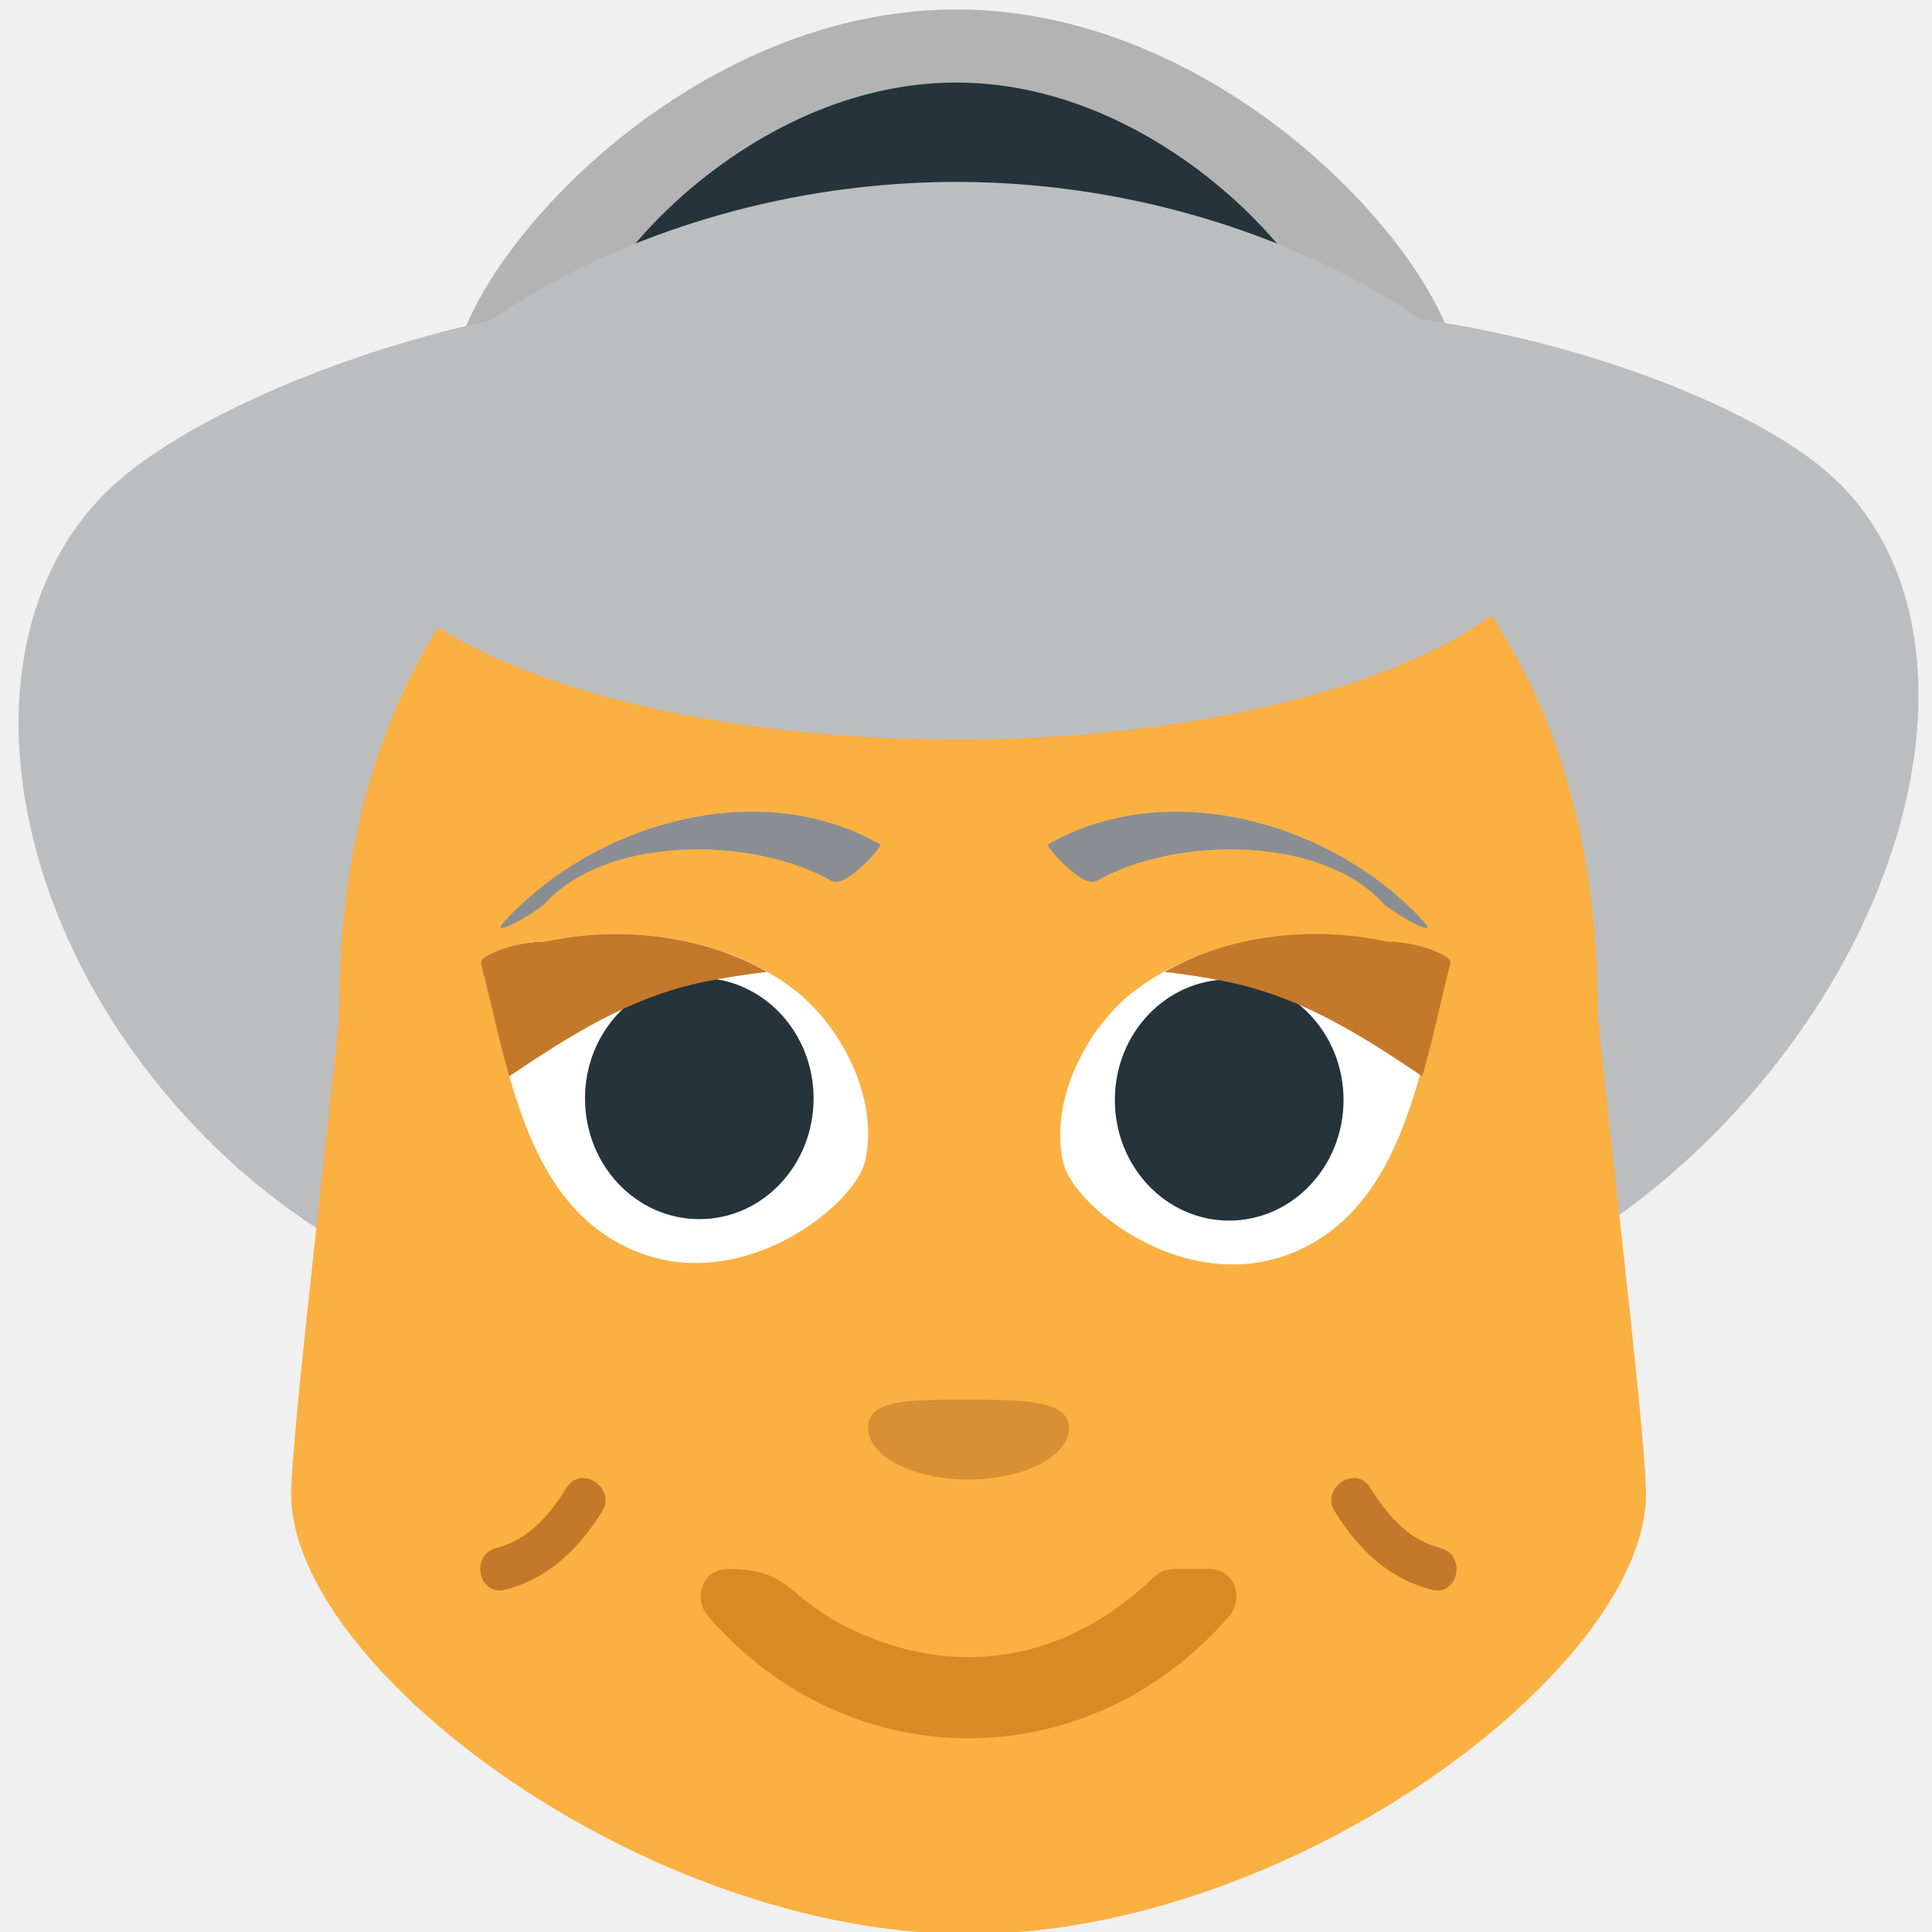
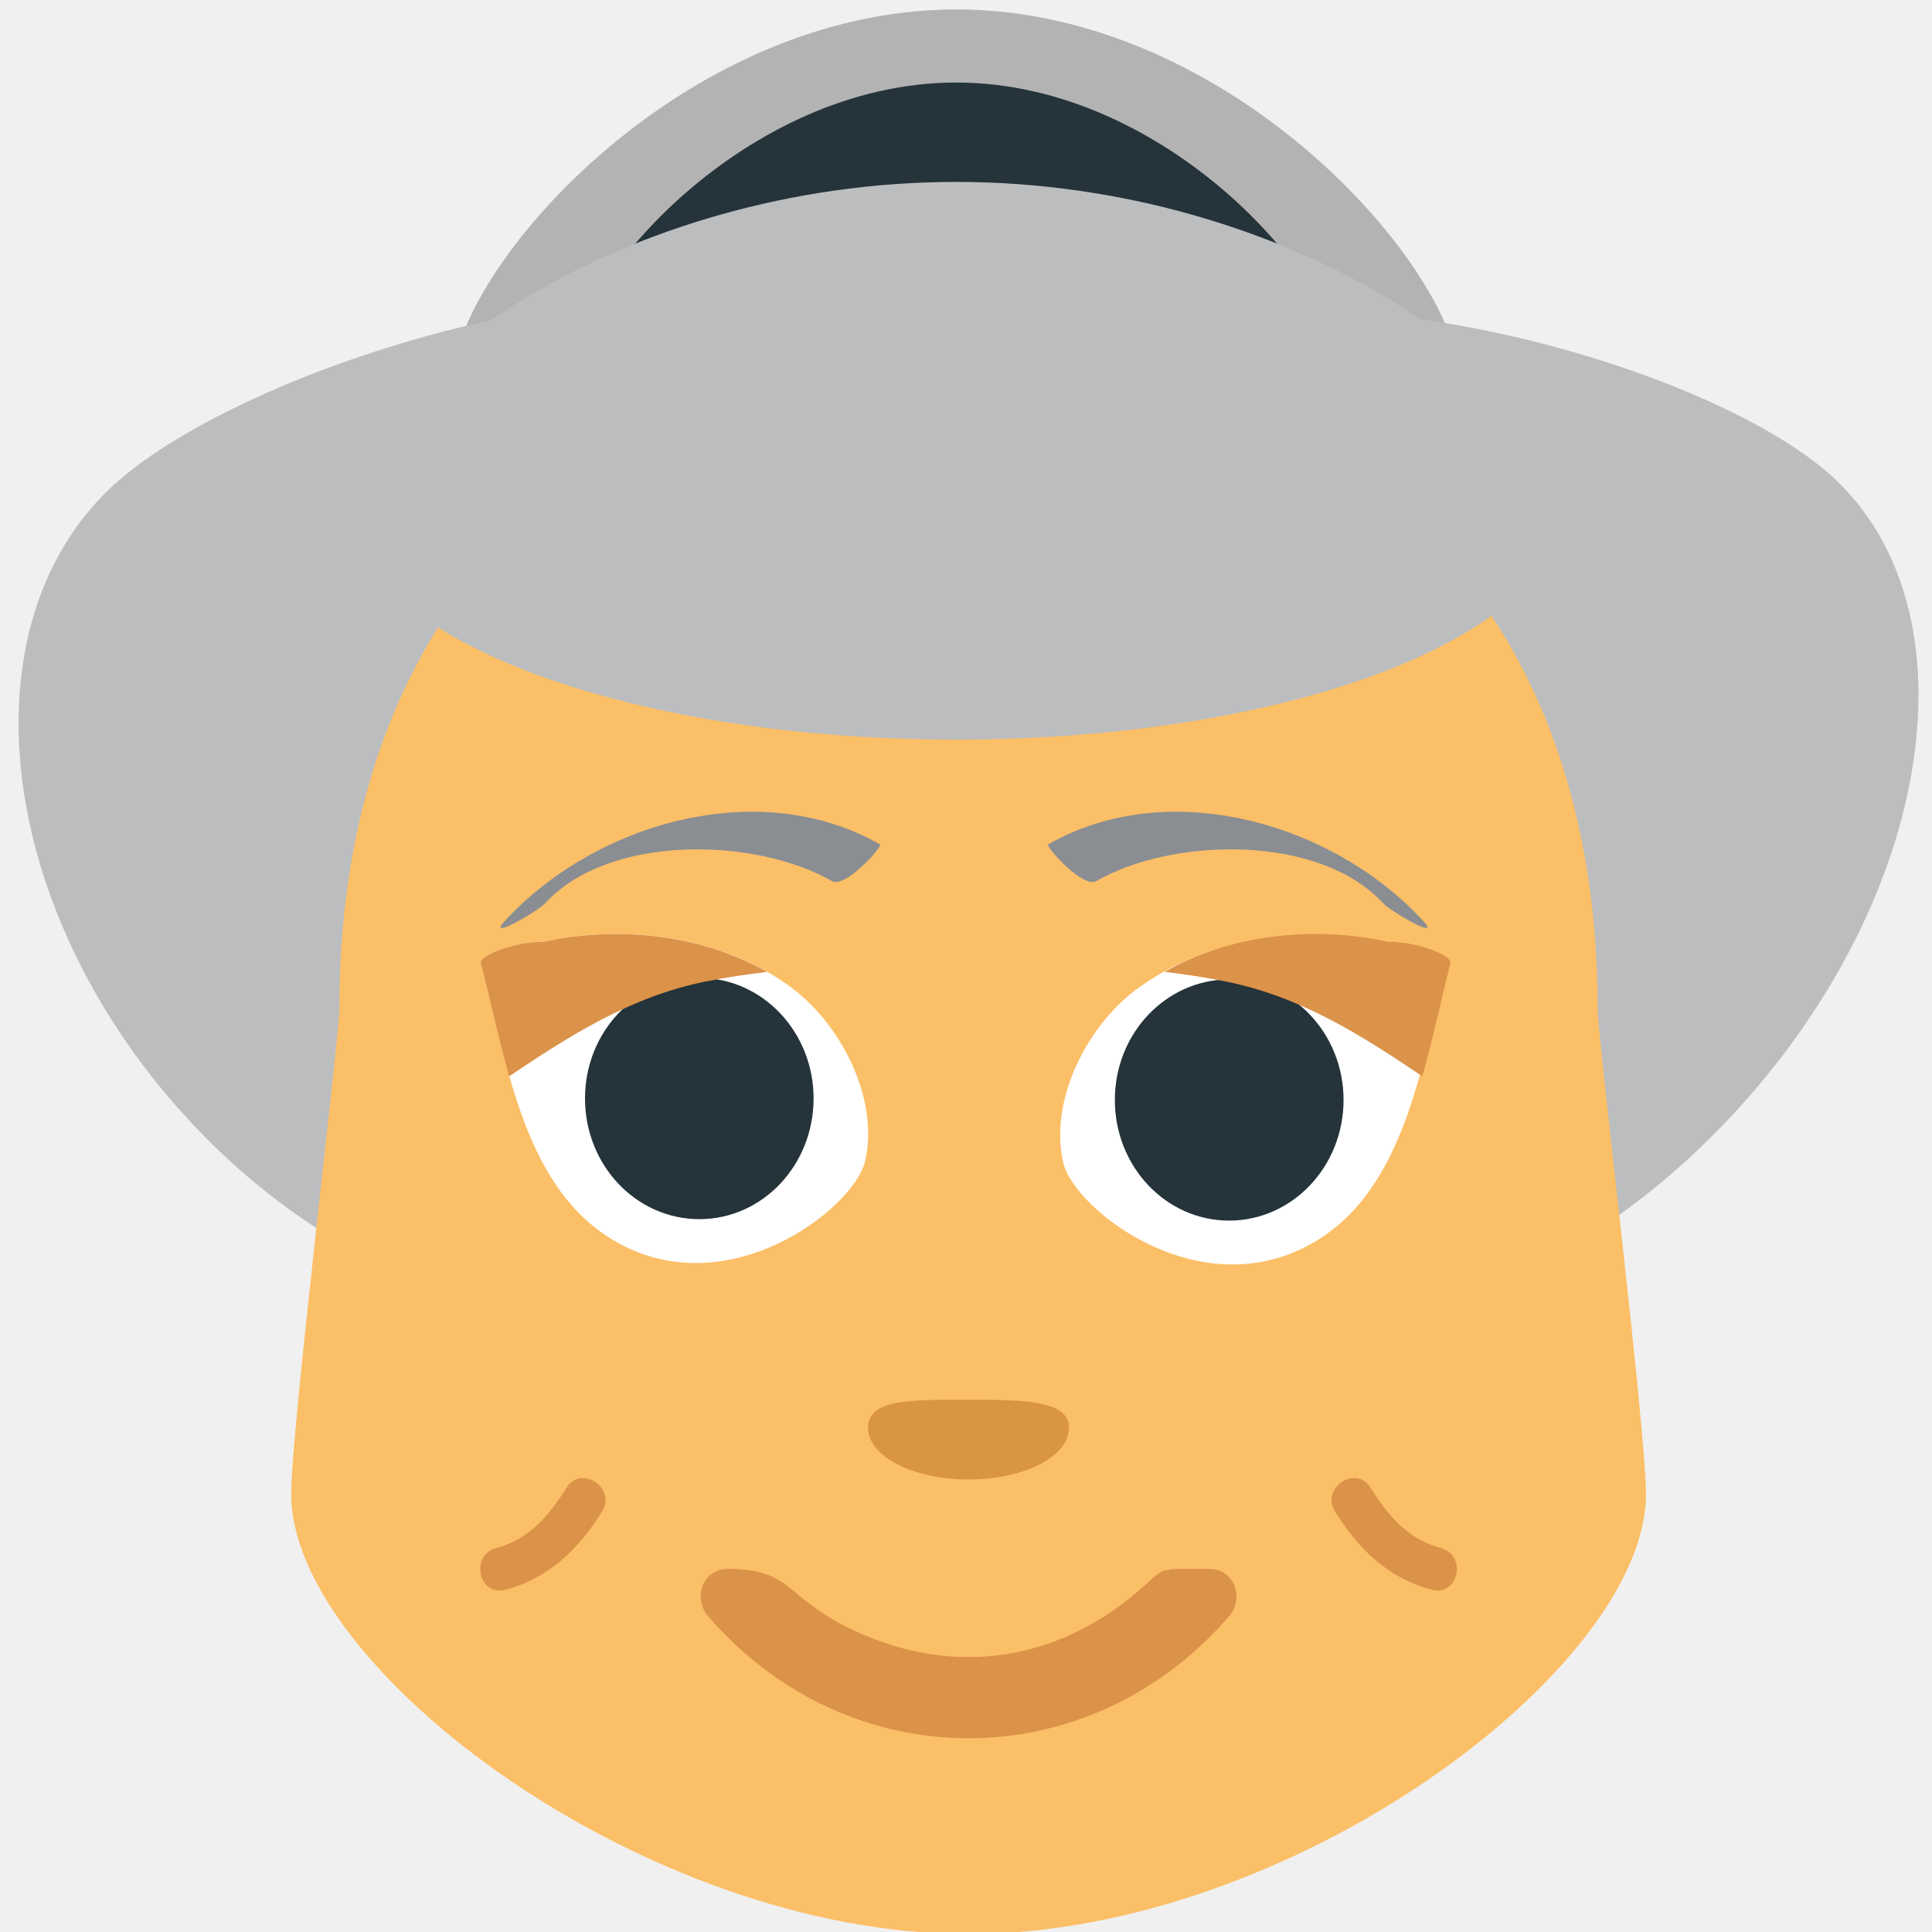
<svg xmlns="http://www.w3.org/2000/svg" viewBox="0 0 64 64" enable-background="new 0 0 64 64">
  <g transform="translate(-.229.187)">
-     <path d="m15.239 12.386c0 3.541 7.458 6.407 16.668 6.407 9.202 0 16.661-2.866 16.661-6.407 0-3.535-7.459-12.26-16.661-12.26-9.21 0-16.668 8.725-16.668 12.26" fill="#b3b3b3" />
-     <path d="m19.241 11.862c0 2.691 5.666 4.868 12.665 4.868 6.992 0 12.66-2.177 12.66-4.868 0-2.686-5.668-9.315-12.66-9.315-6.999 0-12.665 6.63-12.665 9.315" fill="#25333a" />
+     <path fill="#b3b3b3" d="m15.239 12.386c0 3.541 7.458 6.407 16.668 6.407 9.202 0 16.661-2.866 16.661-6.407 0-3.535-7.459-12.26-16.661-12.26-9.21 0-16.668 8.725-16.668 12.26" />
+     <path fill="#25333a" d="m19.241 11.862c0 2.691 5.666 4.868 12.665 4.868 6.991 0 12.659-2.177 12.659-4.868 0-2.686-5.668-9.315-12.659-9.315-6.999 0-12.665 6.63-12.665 9.315" />
    <g fill="#bcbdbf">
-       <path d="m4.165 15.726c-5.071 4.424-4.243 13.682 1.862 20.682 6.11 7 15.16 9.08 20.247 4.651 5.071-4.427 12.643-21.02 6.538-28.01-6.115-6.997-23.567-1.747-28.647 2.681" />
-       <path d="m60.752 15.446c4.914 4.242 3.723 13.536-2.655 20.775-6.378 7.234-15.519 9.66-20.433 5.423-4.907-4.236-11.848-20.548-5.472-27.786 6.383-7.237 23.652-2.646 28.56 1.588" />
+       <path d="m4.165 15.726c-5.071 4.424-4.243 13.682 1.862 20.682 6.11 7 15.16 9.08 20.247 4.651 5.071-4.428 12.643-21.02 6.538-28.01-6.115-6.997-23.567-1.747-28.647 2.681" />
+       <path d="m60.752 15.446c4.914 4.242 3.724 13.536-2.655 20.775-6.377 7.234-15.519 9.66-20.433 5.423-4.907-4.236-11.848-20.548-5.472-27.786 6.383-7.237 23.653-2.646 28.56 1.588" />
    </g>
-     <path d="m39.604 36.896c-.085-1.691-.155-3.198-.155-3.629 0-.081-8.308-.158-8.308-.158 0 0-.07 1.768-.15 3.787h8.613" fill="#e79d3d" />
-     <path d="m54.754 49.31c0-2.117-1.6-15.16-1.6-16.06 0-14.33-9.327-21.498-20.842-21.498-11.507 0-20.842 7.168-20.842 21.498 0 .901-1.596 13.948-1.596 16.06 0 5.744 11.698 14.573 22.438 14.573 10.747.002 22.442-8.829 22.442-14.573" fill="#fbb042" />
-   </g>
-   <g opacity=".6">
-     <path d="m28.985 47.11c0-.944 1.351-.927 3.191-.927 1.84 0 3.465-.018 3.465.927 0 .946-1.48 1.712-3.325 1.712-1.846 0-3.331-.763-3.331-1.712" fill="#c37929" transform="translate(-.229.187)" />
+     <path fill="#e79d3d" d="m39.604 36.896c-.086-1.69-.155-3.198-.155-3.629 0-.081-8.308-.158-8.308-.158s-.07 1.769-.15 3.787h8.613" />
+     <path fill="#fbbf67" d="m54.755 49.31c0-2.117-1.601-15.16-1.601-16.06 0-14.33-9.327-21.498-20.842-21.498-11.507 0-20.842 7.168-20.842 21.498 0 .901-1.596 13.948-1.596 16.06 0 5.744 11.698 14.572 22.438 14.572 10.747.002 22.443-8.828 22.443-14.572" />
+     <g opacity=".6">
+       <path fill="#c37929" d="m28.985 47.11c0-.943 1.351-.927 3.191-.927s3.465-.019 3.465.927c0 .946-1.48 1.712-3.327 1.712-1.844 0-3.329-.763-3.329-1.712" />
+     </g>
  </g>
  <g fill="#8a8e93">
-     <path d="m16.709 30.525c-.594.65 1.109-.342 1.339-.591 2.116-2.319 6.977-2.199 9.502-.751.457.265 1.7-1.156 1.605-1.209-4.01-2.297-9.465-.707-12.446 2.551" />
-     <path d="m47.16 30.525c.602.65-1.105-.342-1.331-.591-2.12-2.319-6.978-2.199-9.506-.751-.456.265-1.697-1.156-1.604-1.209 4-2.297 9.464-.707 12.441 2.551" />
+     <path d="m16.708 30.525c-.594.65 1.109-.342 1.339-.591 2.116-2.319 6.977-2.199 9.502-.751.457.265 1.7-1.156 1.605-1.209-4.01-2.297-9.465-.707-12.446 2.551" />
+     <path d="m47.16 30.525c.604.65-1.104-.342-1.33-.591-2.121-2.319-6.979-2.199-9.506-.751-.457.265-1.697-1.156-1.604-1.209 4-2.297 9.464-.707 12.44 2.551" />
  </g>
-   <path d="m26.23 32.724c-2.263-1.689-5.456-2.137-8.205-1.525-.072.002-.144-.004-.212-.002-.035 0-.085.001-.151.023-.619.026-1.798.418-1.728.699.836 3.148 1.362 7.244 4.233 9.07 3.804 2.425 8.129-.949 8.491-2.526.475-2.07-.801-4.525-2.428-5.739" fill="#fff" />
+   <path fill="#fff" d="m26.23 32.725c-2.263-1.688-5.456-2.138-8.205-1.525-.072.002-.144-.004-.212-.002-.035 0-.085.01-.151.022-.619.026-1.798.418-1.728.699.836 3.147 1.362 7.244 4.233 9.07 3.804 2.426 8.129-.948 8.491-2.525.475-2.07-.801-4.525-2.428-5.738" />
  <g transform="translate(-.229.187)">
-     <g fill="#25333a">
-       <path d="m27.18 36.2c0 2.211-1.692 3.999-3.782 3.999-2.096 0-3.79-1.788-3.79-3.999 0-2.203 1.694-3.992 3.79-3.992 2.087 0 3.782 1.789 3.782 3.992" />
-       <path d="m40.35 34.11c1.93 0 3.502 1.659 3.502 3.697 0 2.043-1.572 3.7-3.502 3.7-1.942 0-3.508-1.657-3.508-3.7 0-2.038 1.565-3.697 3.508-3.697" />
-     </g>
-     <path d="m40.35 34.01c.965 0 1.751.833 1.751 1.853 0 1.023-.786 1.854-1.751 1.854-.976 0-1.764-.83-1.764-1.854 0-1.02.788-1.853 1.764-1.853" fill="#fff" />
+     <path fill="#25333a" d="m27.18 36.2c0 2.211-1.692 3.999-3.782 3.999-2.096 0-3.79-1.788-3.79-3.999 0-2.203 1.694-3.992 3.79-3.992 2.087 0 3.782 1.789 3.782 3.992" />
  </g>
-   <path d="m37.648 32.775c2.262-1.689 5.46-2.137 8.211-1.525.062 0 .145-.004.204-.002.033 0 .092.001.154.023.622.027 1.801.418 1.728.698-.828 3.147-1.356 7.243-4.233 9.07-3.802 2.422-8.13-.952-8.491-2.528-.475-2.074.797-4.526 2.427-5.739" fill="#fff" />
-   <path d="m37.16 36.25c0 2.209 1.692 3.997 3.786 3.997 2.089 0 3.79-1.788 3.79-3.997 0-2.204-1.701-3.992-3.79-3.992-2.093.002-3.786 1.788-3.786 3.992" fill="#25333a" transform="translate(-.229.187)" />
-   <g fill="#c37929">
-     <path d="m23.398 32.51c.673-.136 1.343-.235 2.01-.315-2.175-1.245-4.957-1.537-7.388-.996-.072.002-.144-.004-.212-.002-.035 0-.085.001-.151.023-.619.026-1.798.418-1.728.699.312 1.168.576 2.471.938 3.736 2.02-1.354 4.02-2.646 6.529-3.145" />
-     <path d="m40.59 32.51c-.673-.136-1.339-.235-2.01-.315 2.175-1.245 4.957-1.537 7.388-.996.069.002.143-.004.208-.002.035 0 .089.001.149.023.623.026 1.8.418 1.722.699-.306 1.168-.569 2.471-.931 3.736-2.01-1.354-4.02-2.646-6.528-3.145" />
+   <g transform="translate(-.229.187)">
+     <path fill="#25333a" d="m40.35 34.11c1.931 0 3.502 1.659 3.502 3.697 0 2.043-1.571 3.699-3.502 3.699-1.941 0-3.508-1.656-3.508-3.699.001-2.038 1.566-3.697 3.508-3.697" />
+     <path fill="#fff" d="m40.35 34.01c.965 0 1.752.832 1.752 1.853 0 1.022-.787 1.854-1.752 1.854-.977 0-1.765-.83-1.765-1.854.002-1.021.79-1.853 1.765-1.853" />
  </g>
-   <path d="m11.855 16.606c0 4.261 8.97 7.707 20.05 7.707 11.07 0 20.05-3.446 20.05-7.707 0-4.253-8.974-10.767-20.05-10.767-11.08 0-20.05 6.514-20.05 10.767" fill="#bcbdbf" transform="translate(-.229.187)" />
-   <g fill="#c37929">
-     <path d="m18.769 49.28c-.565.91-1.245 1.718-2.325 2-.88.226-.595 1.613.29 1.381 1.445-.373 2.438-1.354 3.212-2.595.483-.771-.692-1.561-1.177-.786" />
-     <path d="m45.39 49.28c.566.91 1.245 1.718 2.324 2 .881.226.597 1.613-.291 1.381-1.443-.373-2.436-1.354-3.21-2.595-.481-.771.693-1.561 1.177-.786" />
+   <path fill="#fff" d="m37.646 32.775c2.264-1.689 5.461-2.138 8.213-1.525.061 0 .145-.004.203-.002.033 0 .092.01.153.023.622.027 1.802.418 1.729.698-.828 3.146-1.356 7.243-4.234 9.07-3.801 2.422-8.129-.952-8.49-2.528-.474-2.075.798-4.526 2.426-5.739" />
+   <g transform="translate(-.229.187)">
+     <path fill="#25333a" d="m37.16 36.25c0 2.209 1.692 3.997 3.786 3.997 2.089 0 3.79-1.788 3.79-3.997 0-2.203-1.701-3.992-3.79-3.992-2.094.002-3.786 1.789-3.786 3.992" />
  </g>
-   <path d="m40.29 51.787c-.399 0-.794 0-1.193 0-.065 0-.104.023-.159.033-.064.008-.12.001-.183.036-.101.038-.184.098-.261.169-.016.014-.031.016-.049.031-2.885 2.813-6.662 3.455-10.264 1.604-1.934-.995-1.774-1.873-3.843-1.873-.846 0-1.161.982-.649 1.57 4.664 5.386 12.583 5.386 17.253 0 .51-.587.195-1.57-.652-1.57" fill="#d88b25" transform="translate(-.229.187)" />
+   <g fill="#db9249">
+     <path d="m23.397 32.51c.673-.136 1.343-.235 2.01-.315-2.175-1.245-4.957-1.537-7.388-.996-.072.002-.144-.004-.212-.002-.035 0-.085.01-.151.022-.619.026-1.798.418-1.728.699.312 1.168.576 2.472.938 3.735 2.02-1.352 4.03-2.644 6.529-3.143" />
+     <path d="m40.59 32.51c-.674-.136-1.34-.235-2.01-.315 2.175-1.245 4.957-1.537 7.389-.996.068.002.143-.004.207-.002.035 0 .09.01.148.022.623.026 1.801.418 1.723.699-.307 1.168-.568 2.472-.932 3.735-2.01-1.352-4.02-2.644-6.527-3.143" />
+   </g>
+   <g transform="translate(-.229.187)">
+     <path fill="#bcbdbf" d="m11.855 16.606c0 4.261 8.97 7.707 20.05 7.707 11.07 0 20.05-3.446 20.05-7.707 0-4.253-8.975-10.767-20.05-10.767-11.08 0-20.05 6.514-20.05 10.767" />
+   </g>
+   <g fill="#db9249">
+     <path d="m18.769 49.28c-.565.91-1.245 1.719-2.325 2-.88.227-.595 1.613.29 1.382 1.445-.373 2.438-1.354 3.212-2.595.483-.771-.693-1.561-1.177-.787" />
+     <path d="m45.4 49.28c.564.91 1.244 1.719 2.323 2 .882.227.597 1.613-.29 1.382-1.443-.373-2.438-1.354-3.211-2.595-.481-.771.693-1.561 1.178-.787" />
+   </g>
+   <g transform="translate(-.229.187)">
+     <path fill="#db9249" d="m40.29 51.787c-.398 0-.794 0-1.193 0-.063 0-.104.023-.158.033-.063.008-.121.011-.184.036-.101.038-.184.098-.261.169-.017.015-.031.017-.049.03-2.886 2.813-6.662 3.455-10.264 1.604-1.934-.994-1.774-1.873-3.843-1.873-.846 0-1.161.982-.649 1.57 4.664 5.386 12.583 5.386 17.253 0 .51-.586.196-1.569-.652-1.569" />
+   </g>
</svg>
